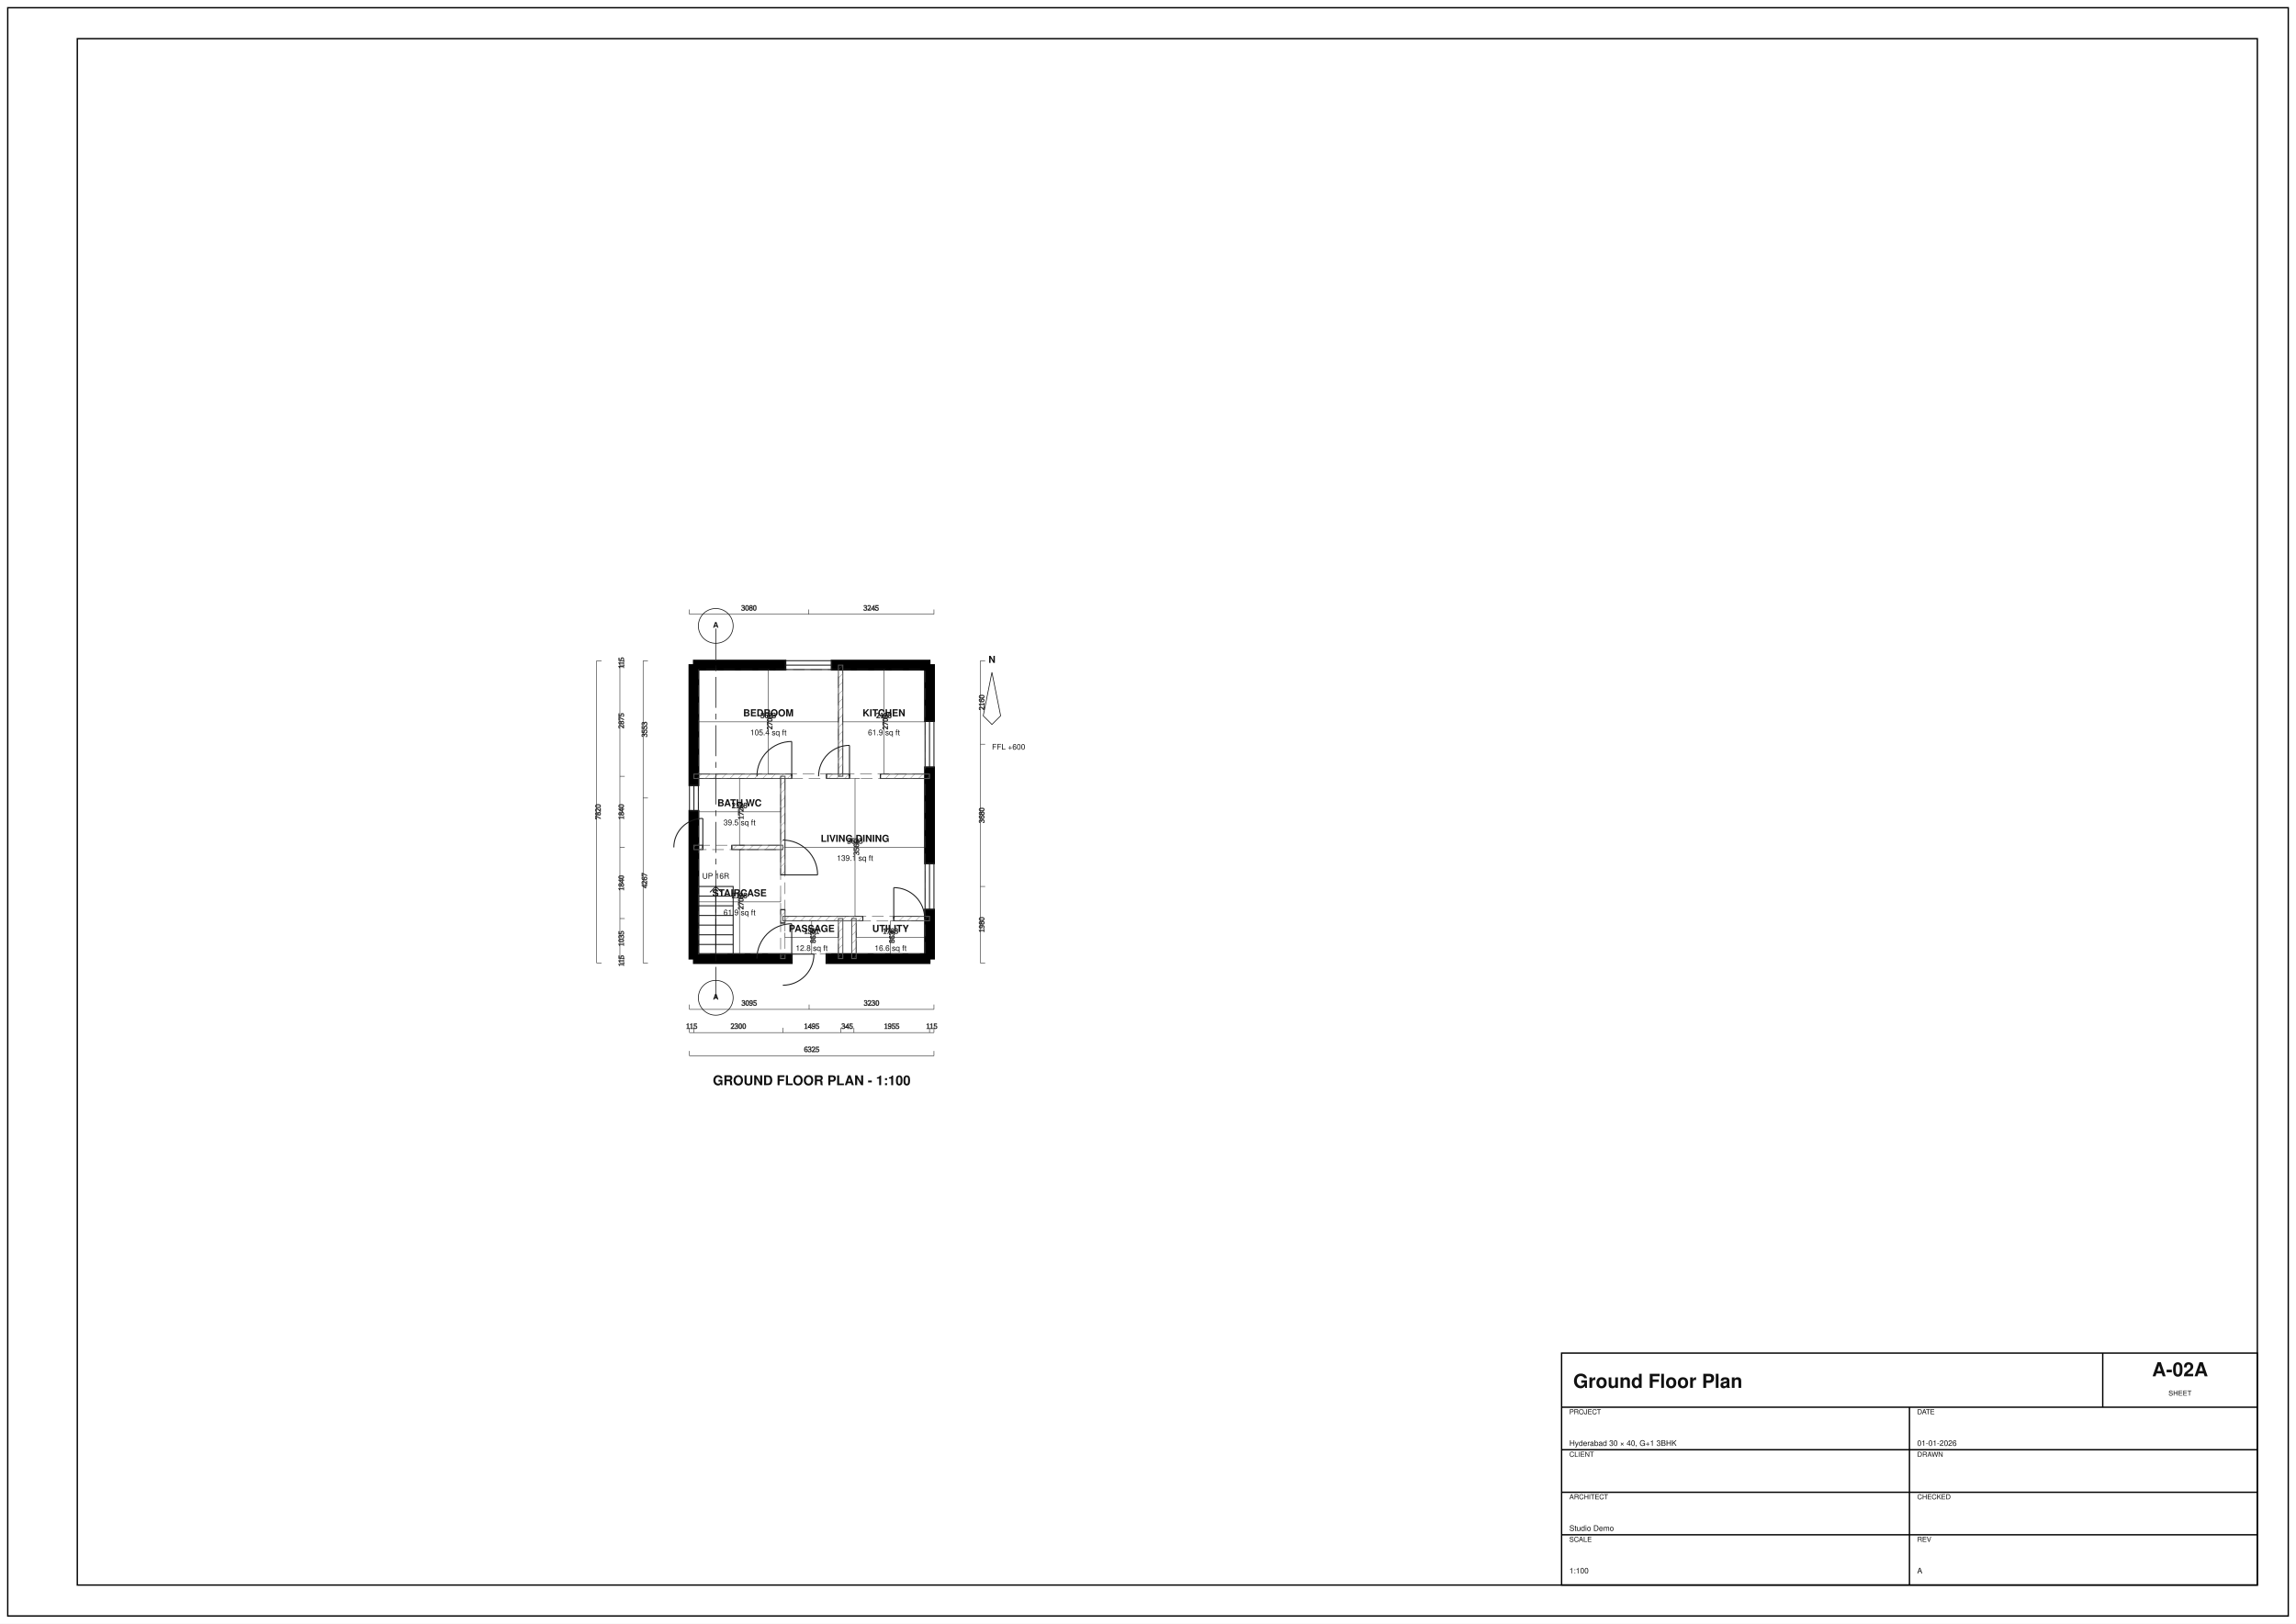
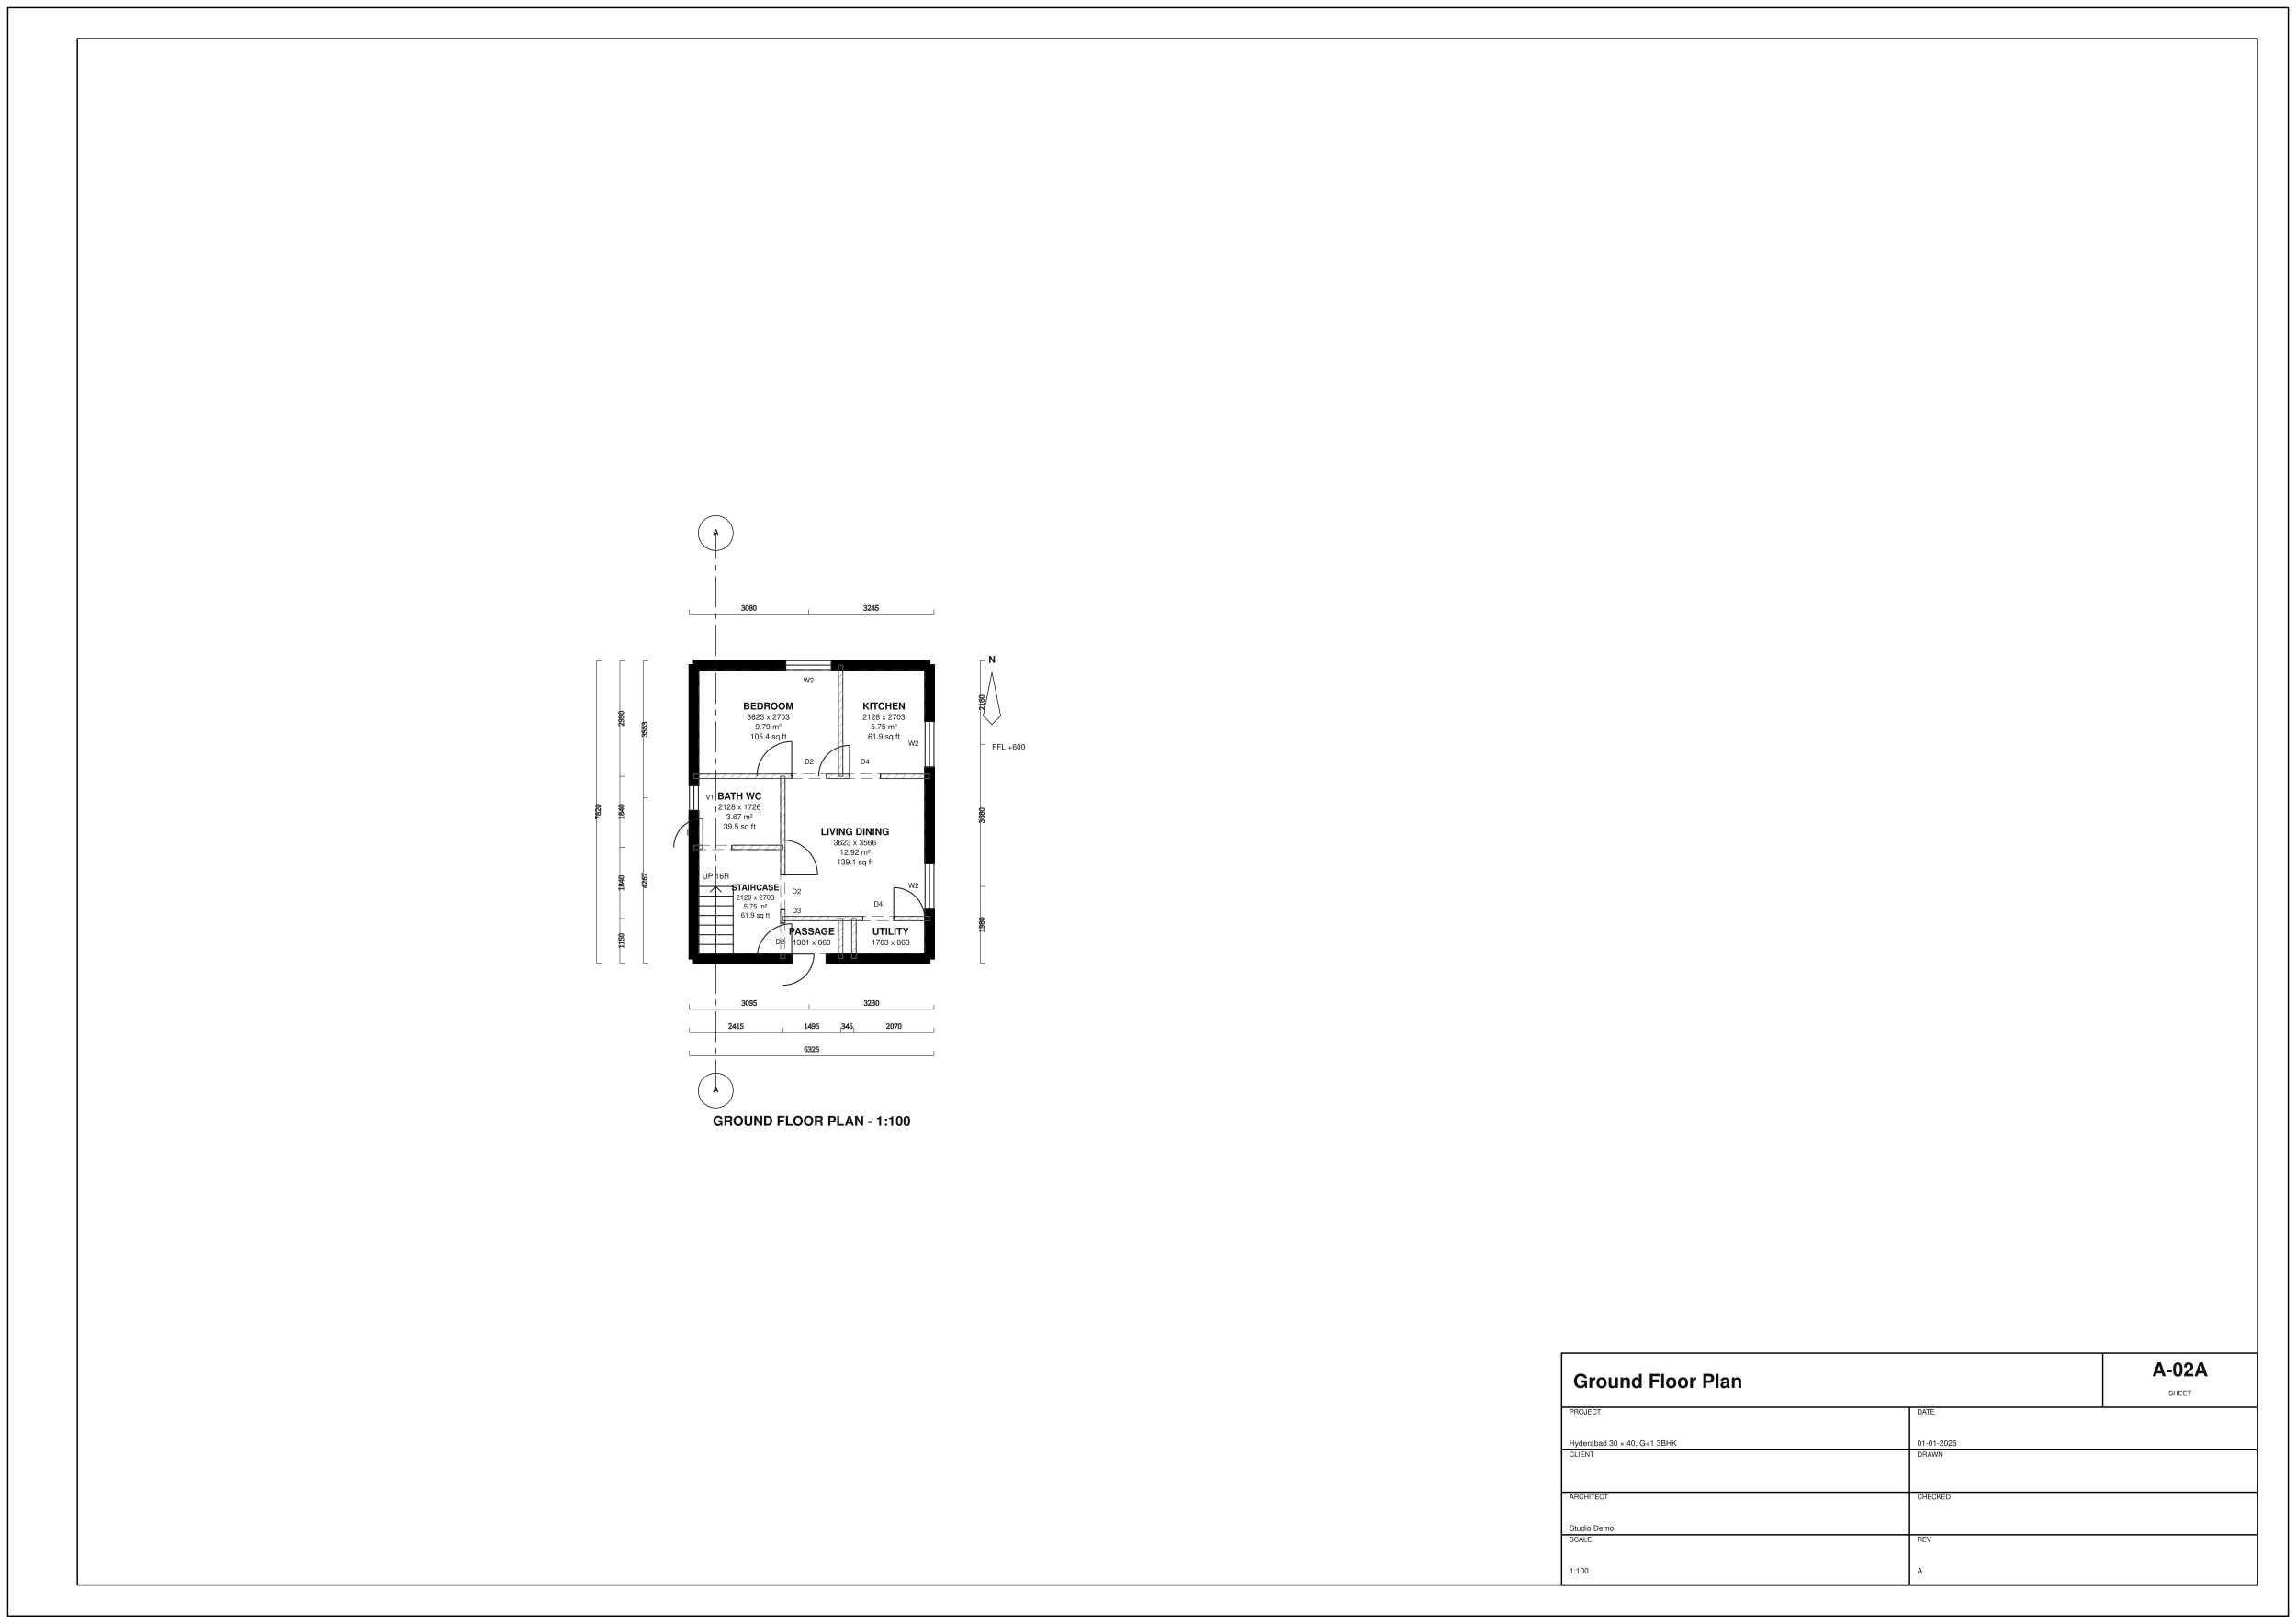
<svg xmlns="http://www.w3.org/2000/svg" width="594mm" height="420mm" viewBox="0 0 594 420" version="1.1">
  <rect x="0" y="0" width="594" height="420" fill="#ffffff" stroke="none" />
  <defs>
-     <clipPath id="hc-02905dddf2a0060b" clip-rule="evenodd">
+     <clipPath id="hc-2d82ba2a5a0a4e7a" clip-rule="evenodd">
+       <path d="M 220.355 247.950 L 220.355 237.600 L 221.495 237.600 L 221.495 247.950 Z" />
+     </clipPath>
+     <clipPath id="hc-4676c8c9922bb5d0" clip-rule="evenodd">
+       <path d="M 201.955 226.300 L 201.955 200.800 L 203.095 200.800 L 203.095 226.300 Z" />
+     </clipPath>
+     <clipPath id="hc-5154f19c028fe1da" clip-rule="evenodd">
+       <path d="M 216.905 247.950 L 216.905 237.600 L 218.045 237.600 L 218.045 247.950 Z" />
+     </clipPath>
+     <clipPath id="hc-6c9bfbe47f724d7f" clip-rule="evenodd">
+       <path d="M 216.905 200.800 L 216.905 172.050 L 218.045 172.050 L 218.045 200.800 Z" />
+     </clipPath>
+     <clipPath id="hc-aff75ec4023196af" clip-rule="evenodd">
+       <path d="M 201.955 238.760 L 201.955 235.300 L 203.095 235.300 L 203.095 238.760 Z" />
+     </clipPath>
+     <clipPath id="hc-b71d20879440d4ac" clip-rule="evenodd">
+       <path d="M 201.955 247.950 L 201.955 246.800 L 203.095 246.800 L 203.095 247.950 Z" />
+     </clipPath>
+     <clipPath id="hc-d108a7fba89766a1" clip-rule="evenodd">
+       <path d="M 179.525 219.770 L 181.825 219.770 L 181.825 218.630 L 179.525 218.630 Z" />
+     </clipPath>
+     <clipPath id="hc-d2f6687ef1b6c2f9" clip-rule="evenodd">
+       <path d="M 227.775 201.370 L 240.475 201.370 L 240.475 200.230 L 227.775 200.230 Z" />
+     </clipPath>
+     <clipPath id="hc-d43b7deba6451cb7" clip-rule="evenodd">
+       <path d="M 213.825 201.370 L 219.775 201.370 L 219.775 200.230 L 213.825 200.230 Z" />
+     </clipPath>
+     <clipPath id="hc-ddddf5a6bf9009a0" clip-rule="evenodd">
+       <path d="M 179.525 201.370 L 204.825 201.370 L 204.825 200.230 L 179.525 200.230 Z" />
+     </clipPath>
+     <clipPath id="hc-e02532ee342d0d5f" clip-rule="evenodd">
+       <path d="M 189.325 219.770 L 202.525 219.770 L 202.525 218.630 L 189.325 218.630 Z" />
+     </clipPath>
+     <clipPath id="hc-f5ab47314823094b" clip-rule="evenodd">
+       <path d="M 202.525 238.170 L 223.225 238.170 L 223.225 237.030 L 202.525 237.030 Z" />
+     </clipPath>
+     <clipPath id="hc-f65a8290c708d8ea" clip-rule="evenodd">
      <path d="M 231.225 238.170 L 240.475 238.170 L 240.475 237.030 L 231.225 237.030 Z" />
-     </clipPath>
-     <clipPath id="hc-26dfca44c510f8ef" clip-rule="evenodd">
-       <path d="M 201.955 226.300 L 201.955 200.800 L 203.095 200.800 L 203.095 226.300 Z" />
-     </clipPath>
-     <clipPath id="hc-2efaf03a329cd20c" clip-rule="evenodd">
-       <path d="M 220.355 247.950 L 220.355 237.600 L 221.495 237.600 L 221.495 247.950 Z" />
-     </clipPath>
-     <clipPath id="hc-613a2a513b35e604" clip-rule="evenodd">
-       <path d="M 189.325 219.770 L 202.525 219.770 L 202.525 218.630 L 189.325 218.630 Z" />
-     </clipPath>
-     <clipPath id="hc-73daf4562fd5381f" clip-rule="evenodd">
-       <path d="M 216.905 200.800 L 216.905 172.050 L 218.045 172.050 L 218.045 200.800 Z" />
-     </clipPath>
-     <clipPath id="hc-7b3d035cbbaebd6a" clip-rule="evenodd">
-       <path d="M 216.905 247.950 L 216.905 237.600 L 218.045 237.600 L 218.045 247.950 Z" />
-     </clipPath>
-     <clipPath id="hc-7b511326f1dbae69" clip-rule="evenodd">
-       <path d="M 179.525 201.370 L 204.825 201.370 L 204.825 200.230 L 179.525 200.230 Z" />
-     </clipPath>
-     <clipPath id="hc-86d6bacf863d1c0c" clip-rule="evenodd">
-       <path d="M 201.955 238.760 L 201.955 235.300 L 203.095 235.300 L 203.095 238.760 Z" />
-     </clipPath>
-     <clipPath id="hc-9b22c88b6eb2b6b8" clip-rule="evenodd">
-       <path d="M 202.525 238.170 L 223.225 238.170 L 223.225 237.030 L 202.525 237.030 Z" />
-     </clipPath>
-     <clipPath id="hc-9ebd9a9bd029c1e3" clip-rule="evenodd">
-       <path d="M 227.775 201.370 L 240.475 201.370 L 240.475 200.230 L 227.775 200.230 Z" />
-     </clipPath>
-     <clipPath id="hc-c082af2d189e8032" clip-rule="evenodd">
-       <path d="M 213.825 201.370 L 219.775 201.370 L 219.775 200.230 L 213.825 200.230 Z" />
-     </clipPath>
-     <clipPath id="hc-d527a23a032f011a" clip-rule="evenodd">
-       <path d="M 179.525 219.770 L 181.825 219.770 L 181.825 218.630 L 179.525 218.630 Z" />
-     </clipPath>
-     <clipPath id="hc-ef1f21d1cec29ff7" clip-rule="evenodd">
-       <path d="M 201.955 247.950 L 201.955 246.800 L 203.095 246.800 L 203.095 247.950 Z" />
    </clipPath>
  </defs>
  <g id="g-frame">
    <g class="layer" data-layer="A-TEXT" stroke="#111111" stroke-width="0.180" fill="none" stroke-linecap="butt" stroke-linejoin="miter">
      <g font-family="Helvetica, Arial, sans-serif" fill="#111111" stroke="none">
        <text x="407.000" y="359.000" font-size="5.000" text-anchor="start" dominant-baseline="alphabetic" font-weight="600">Ground Floor Plan</text>
        <text x="564.000" y="356.000" font-size="5.000" text-anchor="middle" dominant-baseline="alphabetic" font-weight="600">A-02A</text>
        <text x="564.000" y="361.000" font-size="1.800" text-anchor="middle" dominant-baseline="alphabetic">SHEET</text>
        <text x="406.000" y="365.000" font-size="1.800" text-anchor="start" dominant-baseline="hanging">PROJECT</text>
        <text x="406.000" y="374.000" font-size="2.000" text-anchor="start" dominant-baseline="alphabetic">Hyderabad 30 × 40, G+1 3BHK</text>
        <text x="406.000" y="376.000" font-size="1.800" text-anchor="start" dominant-baseline="hanging">CLIENT</text>
        <text x="406.000" y="385.000" font-size="2.000" text-anchor="start" dominant-baseline="alphabetic" />
        <text x="406.000" y="387.000" font-size="1.800" text-anchor="start" dominant-baseline="hanging">ARCHITECT</text>
        <text x="406.000" y="396.000" font-size="2.000" text-anchor="start" dominant-baseline="alphabetic">Studio Demo</text>
        <text x="406.000" y="398.000" font-size="1.800" text-anchor="start" dominant-baseline="hanging">SCALE</text>
        <text x="406.000" y="407.000" font-size="2.000" text-anchor="start" dominant-baseline="alphabetic">1:100</text>
        <text x="496.000" y="365.000" font-size="1.800" text-anchor="start" dominant-baseline="hanging">DATE</text>
        <text x="496.000" y="374.000" font-size="2.000" text-anchor="start" dominant-baseline="alphabetic">01-01-2026</text>
        <text x="496.000" y="376.000" font-size="1.800" text-anchor="start" dominant-baseline="hanging">DRAWN</text>
        <text x="496.000" y="385.000" font-size="2.000" text-anchor="start" dominant-baseline="alphabetic" />
        <text x="496.000" y="387.000" font-size="1.800" text-anchor="start" dominant-baseline="hanging">CHECKED</text>
        <text x="496.000" y="396.000" font-size="2.000" text-anchor="start" dominant-baseline="alphabetic" />
        <text x="496.000" y="398.000" font-size="1.800" text-anchor="start" dominant-baseline="hanging">REV</text>
        <text x="496.000" y="407.000" font-size="2.000" text-anchor="start" dominant-baseline="alphabetic">A</text>
      </g>
    </g>
    <g class="layer" data-layer="A-TITL" stroke="#000000" stroke-width="0.350" fill="none" stroke-linecap="butt" stroke-linejoin="miter">
      <polygon points="2.000,2.000 592.000,2.000 592.000,418.000 2.000,418.000" fill="none" />
      <polygon points="20.000,10.000 584.000,10.000 584.000,410.000 20.000,410.000" fill="none" />
      <polygon points="404.000,350.000 584.000,350.000 584.000,410.000 404.000,410.000" fill="none" />
      <line x1="404.000" y1="364.000" x2="584.000" y2="364.000" />
      <line x1="544.000" y1="350.000" x2="544.000" y2="364.000" />
      <line x1="494.000" y1="364.000" x2="494.000" y2="410.000" />
      <line x1="404.000" y1="375.000" x2="494.000" y2="375.000" />
      <line x1="404.000" y1="386.000" x2="494.000" y2="386.000" />
      <line x1="404.000" y1="397.000" x2="494.000" y2="397.000" />
      <line x1="494.000" y1="375.000" x2="584.000" y2="375.000" />
      <line x1="494.000" y1="386.000" x2="584.000" y2="386.000" />
      <line x1="494.000" y1="397.000" x2="584.000" y2="397.000" />
    </g>
  </g>
  <g id="g-plan-storey_01M1KFK7XXA9VRZ3373V9JECDN">
    <g class="layer" data-layer="A-WALL" stroke="#000000" stroke-width="0.500" fill="none" stroke-linecap="butt" stroke-linejoin="miter">
      <path d="M 179.525 249.100 L 204.825 249.100 L 204.825 246.800 L 179.525 246.800 Z" fill="#000000" fill-rule="evenodd" stroke="none" />
      <polygon points="179.525,249.100 204.825,249.100 204.825,246.800 179.525,246.800" fill="none" />
      <path d="M 213.825 249.100 L 240.475 249.100 L 240.475 246.800 L 213.825 246.800 Z" fill="#000000" fill-rule="evenodd" stroke="none" />
      <polygon points="213.825,249.100 240.475,249.100 240.475,246.800 213.825,246.800" fill="none" />
      <path d="M 179.525 173.200 L 203.175 173.200 L 203.175 170.900 L 179.525 170.900 Z" fill="#000000" fill-rule="evenodd" stroke="none" />
      <polygon points="179.525,173.200 203.175,173.200 203.175,170.900 179.525,170.900" fill="none" />
      <path d="M 215.175 173.200 L 240.475 173.200 L 240.475 170.900 L 215.175 170.900 Z" fill="#000000" fill-rule="evenodd" stroke="none" />
      <polygon points="215.175,173.200 240.475,173.200 240.475,170.900 215.175,170.900" fill="none" />
      <path d="M 178.375 247.950 L 178.375 209.760 L 180.675 209.760 L 180.675 247.950 Z" fill="#000000" fill-rule="evenodd" stroke="none" />
      <polygon points="178.375,247.950 178.375,209.760 180.675,209.760 180.675,247.950" fill="none" />
      <path d="M 178.375 203.100 L 178.375 172.050 L 180.675 172.050 L 180.675 203.100 Z" fill="#000000" fill-rule="evenodd" stroke="none" />
      <polygon points="178.375,203.100 178.375,172.050 180.675,172.050 180.675,203.100" fill="none" />
      <path d="M 239.325 247.950 L 239.325 235.300 L 241.625 235.300 L 241.625 247.950 Z" fill="#000000" fill-rule="evenodd" stroke="none" />
      <polygon points="239.325,247.950 239.325,235.300 241.625,235.300 241.625,247.950" fill="none" />
      <path d="M 239.325 223.300 L 239.325 198.500 L 241.625 198.500 L 241.625 223.300 Z" fill="#000000" fill-rule="evenodd" stroke="none" />
      <polygon points="239.325,223.300 239.325,198.500 241.625,198.500 241.625,223.300" fill="none" />
      <path d="M 239.325 186.500 L 239.325 172.050 L 241.625 172.050 L 241.625 186.500 Z" fill="#000000" fill-rule="evenodd" stroke="none" />
      <polygon points="239.325,186.500 239.325,172.050 241.625,172.050 241.625,186.500" fill="none" />
    </g>
    <g class="layer" data-layer="A-WALL-PART" stroke="#555555" stroke-width="0.250" fill="none" stroke-linecap="butt" stroke-linejoin="miter">
-       <g clip-path="url(#hc-73daf4562fd5381f)">
+       <g clip-path="url(#hc-6c9bfbe47f724d7f)">
        <path d="M 218.005 201.900 L 232.945 186.950 M 216.945 200.840 L 231.885 185.890 M 215.885 199.780 L 230.825 184.830 M 214.815 198.710 L 229.765 183.770 M 213.755 197.650 L 228.705 182.710 M 212.695 196.590 L 227.645 181.650 M 211.635 195.530 L 226.585 180.590 M 210.575 194.470 L 225.525 179.530 M 209.515 193.410 L 224.465 178.470 M 208.455 192.350 L 223.405 177.410 M 207.395 191.290 L 222.335 176.340 M 206.335 190.230 L 221.275 175.280 M 205.275 189.170 L 220.215 174.220 M 204.215 188.110 L 219.155 173.160 M 203.155 187.050 L 218.095 172.100 M 202.095 185.990 L 217.035 171.040" stroke="#555555" stroke-width="0.080" fill="none" />
      </g>
      <polygon points="216.905,200.800 216.905,172.050 218.045,172.050 218.045,200.800" fill="none" />
-       <g clip-path="url(#hc-ef1f21d1cec29ff7)">
+       <g clip-path="url(#hc-b71d20879440d4ac)">
        <path d="M 202.865 248.860 L 204.005 247.710 M 201.805 247.800 L 202.945 246.650 M 200.745 246.740 L 201.885 245.590" stroke="#555555" stroke-width="0.080" fill="none" />
      </g>
      <polygon points="201.955,247.950 201.955,246.800 203.095,246.800 203.095,247.950" fill="none" />
-       <g clip-path="url(#hc-86d6bacf863d1c0c)">
+       <g clip-path="url(#hc-aff75ec4023196af)">
        <path d="M 203.215 240.020 L 205.515 237.720 M 202.155 238.960 L 204.455 236.660 M 201.095 237.900 L 203.395 235.600 M 200.035 236.840 L 202.335 234.540" stroke="#555555" stroke-width="0.080" fill="none" />
      </g>
      <polygon points="201.955,238.760 201.955,235.300 203.095,235.300 203.095,238.760" fill="none" />
-       <g clip-path="url(#hc-26dfca44c510f8ef)">
+       <g clip-path="url(#hc-4676c8c9922bb5d0)">
        <path d="M 203.075 227.420 L 216.395 214.100 M 202.015 226.360 L 215.335 213.040 M 200.955 225.300 L 214.275 211.980 M 199.895 224.240 L 213.215 210.920 M 198.835 223.180 L 212.155 209.860 M 197.775 222.120 L 211.095 208.800 M 196.715 221.060 L 210.035 207.740 M 195.655 220.000 L 208.975 206.680 M 194.595 218.940 L 207.915 205.620 M 193.535 217.880 L 206.855 204.560 M 192.475 216.820 L 205.795 203.500 M 191.415 215.760 L 204.735 202.440 M 190.355 214.700 L 203.675 201.380 M 189.295 213.640 L 202.615 200.320 M 188.235 212.580 L 201.555 199.260" stroke="#555555" stroke-width="0.080" fill="none" />
      </g>
      <polygon points="201.955,226.300 201.955,200.800 203.095,200.800 203.095,226.300" fill="none" />
-       <g clip-path="url(#hc-d527a23a032f011a)">
+       <g clip-path="url(#hc-d108a7fba89766a1)">
        <path d="M 181.345 221.590 L 183.065 219.870 M 180.285 220.530 L 182.005 218.810 M 179.215 219.460 L 180.935 217.740 M 178.155 218.400 L 179.875 216.680" stroke="#555555" stroke-width="0.080" fill="none" />
      </g>
      <polygon points="179.525,219.770 181.825,219.770 181.825,218.630 179.525,218.630" fill="none" />
-       <g clip-path="url(#hc-613a2a513b35e604)">
+       <g clip-path="url(#hc-e02532ee342d0d5f)">
        <path d="M 196.845 227.290 L 204.015 220.120 M 195.785 226.230 L 202.955 219.060 M 194.725 225.170 L 201.895 218.000 M 193.665 224.110 L 200.835 216.940 M 192.605 223.050 L 199.775 215.880 M 191.545 221.990 L 198.715 214.820 M 190.485 220.930 L 197.655 213.760 M 189.425 219.870 L 196.595 212.700 M 188.365 218.810 L 195.535 211.640" stroke="#555555" stroke-width="0.080" fill="none" />
      </g>
      <polygon points="189.325,219.770 202.525,219.770 202.525,218.630 189.325,218.630" fill="none" />
-       <g clip-path="url(#hc-2efaf03a329cd20c)">
+       <g clip-path="url(#hc-2d82ba2a5a0a4e7a)">
        <path d="M 221.605 249.200 L 227.355 243.460 M 220.545 248.140 L 226.295 242.400 M 219.485 247.080 L 225.235 241.340 M 218.425 246.020 L 224.175 240.280 M 217.365 244.960 L 223.105 239.210 M 216.305 243.900 L 222.045 238.150 M 215.245 242.840 L 220.985 237.090 M 214.185 241.780 L 219.925 236.030" stroke="#555555" stroke-width="0.080" fill="none" />
      </g>
      <polygon points="220.355,247.950 220.355,237.600 221.495,237.600 221.495,247.950" fill="none" />
-       <g clip-path="url(#hc-7b3d035cbbaebd6a)">
+       <g clip-path="url(#hc-5154f19c028fe1da)">
        <path d="M 217.765 248.810 L 223.505 243.060 M 216.705 247.750 L 222.445 242.000 M 215.635 246.680 L 221.385 240.940 M 214.575 245.620 L 220.325 239.880 M 213.515 244.560 L 219.265 238.820 M 212.455 243.500 L 218.205 237.760 M 211.395 242.440 L 217.145 236.700" stroke="#555555" stroke-width="0.080" fill="none" />
      </g>
      <polygon points="216.905,247.950 216.905,237.600 218.045,237.600 218.045,247.950" fill="none" />
-       <g clip-path="url(#hc-7b511326f1dbae69)">
+       <g clip-path="url(#hc-ddddf5a6bf9009a0)">
        <path d="M 192.665 214.510 L 205.885 201.290 M 191.605 213.450 L 204.825 200.230 M 190.545 212.390 L 203.765 199.170 M 189.485 211.330 L 202.705 198.110 M 188.415 210.260 L 201.635 197.040 M 187.355 209.200 L 200.575 195.980 M 186.295 208.140 L 199.515 194.920 M 185.235 207.080 L 198.455 193.860 M 184.175 206.020 L 197.395 192.800 M 183.115 204.960 L 196.335 191.740 M 182.055 203.900 L 195.275 190.680 M 180.995 202.840 L 194.215 189.620 M 179.935 201.780 L 193.155 188.560 M 178.875 200.720 L 192.095 187.500" stroke="#555555" stroke-width="0.080" fill="none" />
      </g>
      <polygon points="179.525,201.370 204.825,201.370 204.825,200.230 179.525,200.230" fill="none" />
-       <g clip-path="url(#hc-c082af2d189e8032)">
+       <g clip-path="url(#hc-d43b7deba6451cb7)">
        <path d="M 217.235 204.780 L 220.785 201.240 M 216.175 203.720 L 219.725 200.180 M 215.115 202.660 L 218.665 199.120 M 214.055 201.600 L 217.605 198.060 M 212.995 200.540 L 216.535 196.990" stroke="#555555" stroke-width="0.080" fill="none" />
      </g>
      <polygon points="213.825,201.370 219.775,201.370 219.775,200.230 213.825,200.230" fill="none" />
-       <g clip-path="url(#hc-9ebd9a9bd029c1e3)">
+       <g clip-path="url(#hc-d2f6687ef1b6c2f9)">
        <path d="M 234.815 208.410 L 241.735 201.490 M 233.755 207.350 L 240.675 200.430 M 232.695 206.290 L 239.615 199.370 M 231.635 205.230 L 238.555 198.310 M 230.575 204.170 L 237.495 197.250 M 229.515 203.110 L 236.435 196.190 M 228.455 202.050 L 235.375 195.130 M 227.395 200.990 L 234.315 194.070 M 226.335 199.930 L 233.255 193.010" stroke="#555555" stroke-width="0.080" fill="none" />
      </g>
      <polygon points="227.775,201.370 240.475,201.370 240.475,200.230 227.775,200.230" fill="none" />
-       <g clip-path="url(#hc-9b22c88b6eb2b6b8)">
+       <g clip-path="url(#hc-f5ab47314823094b)">
        <path d="M 213.335 248.980 L 224.255 238.060 M 212.275 247.920 L 223.195 237.000 M 211.215 246.860 L 222.135 235.940 M 210.155 245.800 L 221.075 234.880 M 209.095 244.740 L 220.015 233.820 M 208.035 243.680 L 218.955 232.760 M 206.975 242.620 L 217.895 231.700 M 205.915 241.560 L 216.835 230.640 M 204.855 240.500 L 215.775 229.580 M 203.795 239.440 L 214.715 228.520 M 202.735 238.380 L 213.655 227.460 M 201.675 237.320 L 212.595 226.400" stroke="#555555" stroke-width="0.080" fill="none" />
      </g>
      <polygon points="202.525,238.170 223.225,238.170 223.225,237.030 202.525,237.030" fill="none" />
-       <g clip-path="url(#hc-02905dddf2a0060b)">
+       <g clip-path="url(#hc-f65a8290c708d8ea)">
        <path d="M 236.175 243.120 L 241.365 237.920 M 235.115 242.060 L 240.305 236.860 M 234.055 241.000 L 239.245 235.800 M 232.995 239.940 L 238.185 234.740 M 231.935 238.880 L 237.125 233.680 M 230.875 237.820 L 236.065 232.620 M 229.815 236.760 L 235.005 231.560" stroke="#555555" stroke-width="0.080" fill="none" />
      </g>
      <polygon points="231.225,238.170 240.475,238.170 240.475,237.030 231.225,237.030" fill="none" />
    </g>
    <g class="layer" data-layer="A-DOOR" stroke="#1a1a1a" stroke-width="0.250" fill="none" stroke-linecap="butt" stroke-linejoin="miter">
      <line x1="204.825" y1="247.950" x2="204.825" y2="238.950" />
      <path d="M 204.825 238.950 A 9.000 9.000 0 0 0 195.825 247.950" fill="none" />
      <line x1="204.825" y1="249.100" x2="204.825" y2="246.800" />
      <line x1="213.825" y1="249.100" x2="213.825" y2="246.800" />
      <line x1="202.525" y1="246.800" x2="210.575" y2="246.800" />
      <path d="M 202.525 254.850 A 8.050 8.050 0 0 0 210.575 246.800" fill="none" />
      <line x1="201.955" y1="246.800" x2="203.095" y2="246.800" />
      <line x1="201.955" y1="238.760" x2="203.095" y2="238.760" />
      <line x1="202.525" y1="226.300" x2="211.525" y2="226.300" />
      <path d="M 211.525 226.300 A 9.000 9.000 0 0 0 202.525 217.300" fill="none" />
      <line x1="201.955" y1="235.300" x2="203.095" y2="235.300" />
      <line x1="201.955" y1="226.300" x2="203.095" y2="226.300" />
      <line x1="181.825" y1="219.200" x2="181.825" y2="211.700" />
      <path d="M 181.825 211.700 A 7.500 7.500 0 0 0 174.325 219.200" fill="none" />
      <line x1="181.825" y1="219.770" x2="181.825" y2="218.630" />
      <line x1="189.325" y1="219.770" x2="189.325" y2="218.630" />
      <line x1="204.825" y1="200.800" x2="204.825" y2="191.800" />
      <path d="M 204.825 191.800 A 9.000 9.000 0 0 0 195.825 200.800" fill="none" />
      <line x1="204.825" y1="201.370" x2="204.825" y2="200.230" />
      <line x1="213.825" y1="201.370" x2="213.825" y2="200.230" />
      <line x1="219.775" y1="200.800" x2="219.775" y2="192.800" />
      <path d="M 219.775 192.800 A 8.000 8.000 0 0 0 211.775 200.800" fill="none" />
      <line x1="219.775" y1="201.370" x2="219.775" y2="200.230" />
      <line x1="227.775" y1="201.370" x2="227.775" y2="200.230" />
      <line x1="231.225" y1="237.600" x2="231.225" y2="229.600" />
      <path d="M 239.225 237.600 A 8.000 8.000 0 0 0 231.225 229.600" fill="none" />
      <line x1="223.225" y1="238.170" x2="223.225" y2="237.030" />
      <line x1="231.225" y1="238.170" x2="231.225" y2="237.030" />
    </g>
    <g class="layer" data-layer="A-WIND" stroke="#1a1a1a" stroke-width="0.250" fill="none" stroke-linecap="butt" stroke-linejoin="miter">
      <line x1="203.175" y1="173.200" x2="215.175" y2="173.200" />
      <line x1="203.175" y1="172.050" x2="215.175" y2="172.050" />
      <line x1="203.175" y1="170.900" x2="215.175" y2="170.900" />
      <line x1="203.175" y1="173.200" x2="203.175" y2="170.900" />
      <line x1="215.175" y1="173.200" x2="215.175" y2="170.900" />
      <line x1="178.375" y1="209.760" x2="178.375" y2="203.100" />
      <line x1="179.525" y1="209.760" x2="179.525" y2="203.100" />
      <line x1="180.675" y1="209.760" x2="180.675" y2="203.100" />
      <line x1="178.375" y1="209.760" x2="180.675" y2="209.760" />
      <line x1="178.375" y1="203.100" x2="180.675" y2="203.100" />
      <line x1="239.325" y1="235.300" x2="239.325" y2="223.300" />
      <line x1="240.475" y1="235.300" x2="240.475" y2="223.300" />
      <line x1="241.625" y1="235.300" x2="241.625" y2="223.300" />
      <line x1="239.325" y1="235.300" x2="241.625" y2="235.300" />
      <line x1="239.325" y1="223.300" x2="241.625" y2="223.300" />
      <line x1="239.325" y1="198.500" x2="239.325" y2="186.500" />
      <line x1="240.475" y1="198.500" x2="240.475" y2="186.500" />
      <line x1="241.625" y1="198.500" x2="241.625" y2="186.500" />
      <line x1="239.325" y1="198.500" x2="241.625" y2="198.500" />
      <line x1="239.325" y1="186.500" x2="241.625" y2="186.500" />
    </g>
    <g class="layer" data-layer="A-STAIR" stroke="#1a1a1a" stroke-width="0.250" fill="none" stroke-linecap="butt" stroke-linejoin="miter">
      <polygon points="180.675,246.800 189.675,246.800 189.675,229.300 180.675,229.300" fill="none" />
      <line x1="180.675" y1="244.300" x2="189.675" y2="244.300" />
      <line x1="180.675" y1="241.800" x2="189.675" y2="241.800" />
      <line x1="180.675" y1="239.300" x2="189.675" y2="239.300" />
      <line x1="180.675" y1="236.800" x2="189.675" y2="236.800" />
      <line x1="180.675" y1="234.300" x2="189.675" y2="234.300" />
      <line x1="180.675" y1="231.800" x2="189.675" y2="231.800" />
      <line x1="185.175" y1="246.800" x2="185.175" y2="229.300" />
      <line x1="185.175" y1="229.300" x2="183.675" y2="230.800" />
      <line x1="185.175" y1="229.300" x2="186.675" y2="230.800" />
    </g>
    <g class="layer" data-layer="A-DIM" stroke="#1a1a1a" stroke-width="0.130" fill="none" stroke-linecap="butt" stroke-linejoin="miter">
      <line x1="178.375" y1="273.100" x2="241.625" y2="273.100" />
      <line x1="178.375" y1="273.100" x2="178.375" y2="271.850" />
      <line x1="241.625" y1="273.100" x2="241.625" y2="271.850" />
      <text x="209.995" y="272.100" font-size="2.000" text-anchor="middle" dominant-baseline="alphabetic">6325</text>
      <line x1="178.375" y1="267.100" x2="241.625" y2="267.100" />
      <line x1="178.375" y1="267.100" x2="178.375" y2="265.850" />
-       <line x1="179.525" y1="267.100" x2="179.525" y2="265.850" />
      <line x1="202.525" y1="267.100" x2="202.525" y2="265.850" />
      <line x1="217.475" y1="267.100" x2="217.475" y2="265.850" />
      <line x1="220.925" y1="267.100" x2="220.925" y2="265.850" />
-       <line x1="240.475" y1="267.100" x2="240.475" y2="265.850" />
      <line x1="241.625" y1="267.100" x2="241.625" y2="265.850" />
-       <text x="178.945" y="266.100" font-size="2.000" text-anchor="middle" dominant-baseline="alphabetic">115</text>
-       <text x="191.025" y="266.100" font-size="2.000" text-anchor="middle" dominant-baseline="alphabetic">2300</text>
+       <text x="190.445" y="266.100" font-size="2.000" text-anchor="middle" dominant-baseline="alphabetic">2415</text>
      <text x="209.995" y="266.100" font-size="2.000" text-anchor="middle" dominant-baseline="alphabetic">1495</text>
      <text x="219.195" y="266.100" font-size="2.000" text-anchor="middle" dominant-baseline="alphabetic">345</text>
-       <text x="230.695" y="266.100" font-size="2.000" text-anchor="middle" dominant-baseline="alphabetic">1955</text>
-       <text x="241.045" y="266.100" font-size="2.000" text-anchor="middle" dominant-baseline="alphabetic">115</text>
+       <text x="231.275" y="266.100" font-size="2.000" text-anchor="middle" dominant-baseline="alphabetic">2070</text>
      <line x1="178.375" y1="261.100" x2="241.625" y2="261.100" />
      <line x1="178.375" y1="261.100" x2="178.375" y2="259.850" />
      <line x1="209.325" y1="261.100" x2="209.325" y2="259.850" />
      <line x1="241.625" y1="261.100" x2="241.625" y2="259.850" />
      <text x="193.845" y="260.100" font-size="2.000" text-anchor="middle" dominant-baseline="alphabetic">3095</text>
      <text x="225.475" y="260.100" font-size="2.000" text-anchor="middle" dominant-baseline="alphabetic">3230</text>
      <line x1="154.375" y1="249.100" x2="154.375" y2="170.900" />
      <line x1="154.375" y1="249.100" x2="155.625" y2="249.100" />
      <line x1="154.375" y1="170.900" x2="155.625" y2="170.900" />
      <text x="155.375" y="210.000" font-size="2.000" text-anchor="middle" dominant-baseline="alphabetic" transform="rotate(-90 155.375 210.000)">7820</text>
      <line x1="160.375" y1="249.100" x2="160.375" y2="170.900" />
      <line x1="160.375" y1="249.100" x2="161.625" y2="249.100" />
-       <line x1="160.375" y1="247.950" x2="161.625" y2="247.950" />
      <line x1="160.375" y1="237.600" x2="161.625" y2="237.600" />
      <line x1="160.375" y1="219.200" x2="161.625" y2="219.200" />
      <line x1="160.375" y1="200.800" x2="161.625" y2="200.800" />
-       <line x1="160.375" y1="172.050" x2="161.625" y2="172.050" />
      <line x1="160.375" y1="170.900" x2="161.625" y2="170.900" />
-       <text x="161.375" y="248.530" font-size="2.000" text-anchor="middle" dominant-baseline="alphabetic" transform="rotate(-90 161.375 248.530)">115</text>
-       <text x="161.375" y="242.780" font-size="2.000" text-anchor="middle" dominant-baseline="alphabetic" transform="rotate(-90 161.375 242.780)">1035</text>
+       <text x="161.375" y="243.350" font-size="2.000" text-anchor="middle" dominant-baseline="alphabetic" transform="rotate(-90 161.375 243.350)">1150</text>
      <text x="161.375" y="228.400" font-size="2.000" text-anchor="middle" dominant-baseline="alphabetic" transform="rotate(-90 161.375 228.400)">1840</text>
      <text x="161.375" y="210.000" font-size="2.000" text-anchor="middle" dominant-baseline="alphabetic" transform="rotate(-90 161.375 210.000)">1840</text>
-       <text x="161.375" y="186.430" font-size="2.000" text-anchor="middle" dominant-baseline="alphabetic" transform="rotate(-90 161.375 186.430)">2875</text>
-       <text x="161.375" y="171.480" font-size="2.000" text-anchor="middle" dominant-baseline="alphabetic" transform="rotate(-90 161.375 171.480)">115</text>
+       <text x="161.375" y="185.850" font-size="2.000" text-anchor="middle" dominant-baseline="alphabetic" transform="rotate(-90 161.375 185.850)">2990</text>
      <line x1="166.375" y1="249.100" x2="166.375" y2="170.900" />
      <line x1="166.375" y1="249.100" x2="167.625" y2="249.100" />
      <line x1="166.375" y1="206.430" x2="167.625" y2="206.430" />
      <line x1="166.375" y1="170.900" x2="167.625" y2="170.900" />
      <text x="167.375" y="227.770" font-size="2.000" text-anchor="middle" dominant-baseline="alphabetic" transform="rotate(-90 167.375 227.770)">4267</text>
      <text x="167.375" y="188.670" font-size="2.000" text-anchor="middle" dominant-baseline="alphabetic" transform="rotate(-90 167.375 188.670)">3553</text>
      <line x1="178.375" y1="158.900" x2="241.625" y2="158.900" />
      <line x1="178.375" y1="158.900" x2="178.375" y2="157.650" />
      <line x1="209.175" y1="158.900" x2="209.175" y2="157.650" />
      <line x1="241.625" y1="158.900" x2="241.625" y2="157.650" />
      <text x="193.775" y="157.900" font-size="2.000" text-anchor="middle" dominant-baseline="alphabetic">3080</text>
      <text x="225.395" y="157.900" font-size="2.000" text-anchor="middle" dominant-baseline="alphabetic">3245</text>
      <line x1="253.625" y1="249.100" x2="253.625" y2="170.900" />
      <line x1="253.625" y1="249.100" x2="254.875" y2="249.100" />
      <line x1="253.625" y1="229.300" x2="254.875" y2="229.300" />
      <line x1="253.625" y1="192.500" x2="254.875" y2="192.500" />
      <line x1="253.625" y1="170.900" x2="254.875" y2="170.900" />
      <text x="254.625" y="239.200" font-size="2.000" text-anchor="middle" dominant-baseline="alphabetic" transform="rotate(-90 254.625 239.200)">1980</text>
      <text x="254.625" y="210.900" font-size="2.000" text-anchor="middle" dominant-baseline="alphabetic" transform="rotate(-90 254.625 210.900)">3680</text>
      <text x="254.625" y="181.700" font-size="2.000" text-anchor="middle" dominant-baseline="alphabetic" transform="rotate(-90 254.625 181.700)">2160</text>
-       <line x1="218.045" y1="186.720" x2="239.325" y2="186.720" />
-       <line x1="218.045" y1="186.720" x2="218.045" y2="185.470" />
-       <line x1="239.325" y1="186.720" x2="239.325" y2="185.470" />
-       <text x="228.685" y="185.720" font-size="2.000" text-anchor="middle" dominant-baseline="alphabetic">2128</text>
-       <line x1="228.685" y1="200.230" x2="228.685" y2="173.200" />
-       <line x1="228.685" y1="200.230" x2="229.935" y2="200.230" />
-       <line x1="228.685" y1="173.200" x2="229.935" y2="173.200" />
-       <text x="229.685" y="186.720" font-size="2.000" text-anchor="middle" dominant-baseline="alphabetic" transform="rotate(-90 229.685 186.720)">2703</text>
-       <line x1="203.095" y1="242.490" x2="216.905" y2="242.490" />
-       <line x1="203.095" y1="242.490" x2="203.095" y2="241.240" />
-       <line x1="216.905" y1="242.490" x2="216.905" y2="241.240" />
-       <text x="209.995" y="241.490" font-size="2.000" text-anchor="middle" dominant-baseline="alphabetic">1381</text>
-       <line x1="209.995" y1="246.800" x2="209.995" y2="238.170" />
-       <line x1="209.995" y1="246.800" x2="211.245" y2="246.800" />
-       <line x1="209.995" y1="238.170" x2="211.245" y2="238.170" />
-       <text x="210.995" y="242.490" font-size="2.000" text-anchor="middle" dominant-baseline="alphabetic" transform="rotate(-90 210.995 242.490)">863</text>
-       <line x1="180.675" y1="210.000" x2="201.955" y2="210.000" />
-       <line x1="180.675" y1="210.000" x2="180.675" y2="208.750" />
-       <line x1="201.955" y1="210.000" x2="201.955" y2="208.750" />
-       <text x="191.315" y="209.000" font-size="2.000" text-anchor="middle" dominant-baseline="alphabetic">2128</text>
-       <line x1="191.315" y1="218.630" x2="191.315" y2="201.370" />
-       <line x1="191.315" y1="218.630" x2="192.565" y2="218.630" />
-       <line x1="191.315" y1="201.370" x2="192.565" y2="201.370" />
-       <text x="192.315" y="210.000" font-size="2.000" text-anchor="middle" dominant-baseline="alphabetic" transform="rotate(-90 192.315 210.000)">1726</text>
-       <line x1="221.495" y1="242.490" x2="239.325" y2="242.490" />
-       <line x1="221.495" y1="242.490" x2="221.495" y2="241.240" />
-       <line x1="239.325" y1="242.490" x2="239.325" y2="241.240" />
-       <text x="230.405" y="241.490" font-size="2.000" text-anchor="middle" dominant-baseline="alphabetic">1783</text>
-       <line x1="230.405" y1="246.800" x2="230.405" y2="238.170" />
-       <line x1="230.405" y1="246.800" x2="231.655" y2="246.800" />
-       <line x1="230.405" y1="238.170" x2="231.655" y2="238.170" />
-       <text x="231.405" y="242.490" font-size="2.000" text-anchor="middle" dominant-baseline="alphabetic" transform="rotate(-90 231.405 242.490)">863</text>
-       <line x1="180.675" y1="233.290" x2="201.955" y2="233.290" />
-       <line x1="180.675" y1="233.290" x2="180.675" y2="232.040" />
-       <line x1="201.955" y1="233.290" x2="201.955" y2="232.040" />
-       <text x="191.315" y="232.290" font-size="2.000" text-anchor="middle" dominant-baseline="alphabetic">2128</text>
-       <line x1="191.315" y1="246.800" x2="191.315" y2="219.770" />
-       <line x1="191.315" y1="246.800" x2="192.565" y2="246.800" />
-       <line x1="191.315" y1="219.770" x2="192.565" y2="219.770" />
-       <text x="192.315" y="233.290" font-size="2.000" text-anchor="middle" dominant-baseline="alphabetic" transform="rotate(-90 192.315 233.290)">2703</text>
-       <line x1="180.675" y1="186.720" x2="216.905" y2="186.720" />
-       <line x1="180.675" y1="186.720" x2="180.675" y2="185.470" />
-       <line x1="216.905" y1="186.720" x2="216.905" y2="185.470" />
-       <text x="198.785" y="185.720" font-size="2.000" text-anchor="middle" dominant-baseline="alphabetic">3623</text>
-       <line x1="198.785" y1="200.230" x2="198.785" y2="173.200" />
-       <line x1="198.785" y1="200.230" x2="200.035" y2="200.230" />
-       <line x1="198.785" y1="173.200" x2="200.035" y2="173.200" />
-       <text x="199.785" y="186.720" font-size="2.000" text-anchor="middle" dominant-baseline="alphabetic" transform="rotate(-90 199.785 186.720)">2703</text>
-       <line x1="203.095" y1="219.200" x2="239.325" y2="219.200" />
-       <line x1="203.095" y1="219.200" x2="203.095" y2="217.950" />
-       <line x1="239.325" y1="219.200" x2="239.325" y2="217.950" />
-       <text x="221.205" y="218.200" font-size="2.000" text-anchor="middle" dominant-baseline="alphabetic">3623</text>
-       <line x1="221.205" y1="237.030" x2="221.205" y2="201.370" />
-       <line x1="221.205" y1="237.030" x2="222.455" y2="237.030" />
-       <line x1="221.205" y1="201.370" x2="222.455" y2="201.370" />
-       <text x="222.205" y="219.200" font-size="2.000" text-anchor="middle" dominant-baseline="alphabetic" transform="rotate(-90 222.205 219.200)">3566</text>
    </g>
    <g class="layer" data-layer="A-TEXT" stroke="#111111" stroke-width="0.180" fill="none" stroke-linecap="butt" stroke-linejoin="miter">
      <polygon points="256.625,173.900 254.375,185.150 256.625,187.400 258.875,185.150" fill="none" />
-       <line x1="185.175" y1="258.100" x2="185.175" y2="161.900" stroke-dasharray="8.000 1.500 1.500 1.500" />
-       <circle cx="185.175" cy="258.100" r="4.500" fill="none" />
-       <circle cx="185.175" cy="161.900" r="4.500" fill="none" />
+       <line x1="185.175" y1="282.100" x2="185.175" y2="137.900" stroke-dasharray="8.000 1.500 1.500 1.500" />
+       <circle cx="185.175" cy="282.100" r="4.500" fill="none" />
+       <circle cx="185.175" cy="137.900" r="4.500" fill="none" />
      <g font-family="Helvetica, Arial, sans-serif" fill="#111111" stroke="none">
        <text x="185.175" y="227.300" font-size="2.000" text-anchor="middle" dominant-baseline="alphabetic">UP 16R</text>
-         <text x="228.685" y="184.720" font-size="2.500" text-anchor="middle" dominant-baseline="central" font-weight="600">KITCHEN</text>
-         <text x="228.685" y="189.720" font-size="2.000" text-anchor="middle" dominant-baseline="central">61.9 sq ft</text>
-         <text x="209.995" y="240.490" font-size="2.500" text-anchor="middle" dominant-baseline="central" font-weight="600">PASSAGE</text>
-         <text x="209.995" y="245.490" font-size="2.000" text-anchor="middle" dominant-baseline="central">12.8 sq ft</text>
-         <text x="191.315" y="208.000" font-size="2.500" text-anchor="middle" dominant-baseline="central" font-weight="600">BATH WC</text>
-         <text x="191.315" y="213.000" font-size="2.000" text-anchor="middle" dominant-baseline="central">39.5 sq ft</text>
-         <text x="230.405" y="240.490" font-size="2.500" text-anchor="middle" dominant-baseline="central" font-weight="600">UTILITY</text>
-         <text x="230.405" y="245.490" font-size="2.000" text-anchor="middle" dominant-baseline="central">16.6 sq ft</text>
-         <text x="191.315" y="231.290" font-size="2.500" text-anchor="middle" dominant-baseline="central" font-weight="600">STAIRCASE</text>
-         <text x="191.315" y="236.290" font-size="2.000" text-anchor="middle" dominant-baseline="central">61.9 sq ft</text>
-         <text x="198.785" y="184.720" font-size="2.500" text-anchor="middle" dominant-baseline="central" font-weight="600">BEDROOM</text>
-         <text x="198.785" y="189.720" font-size="2.000" text-anchor="middle" dominant-baseline="central">105.4 sq ft</text>
-         <text x="221.205" y="217.200" font-size="2.500" text-anchor="middle" dominant-baseline="central" font-weight="600">LIVING DINING</text>
-         <text x="221.205" y="222.200" font-size="2.000" text-anchor="middle" dominant-baseline="central">139.1 sq ft</text>
+         <text x="228.685" y="182.970" font-size="2.500" text-anchor="middle" dominant-baseline="central" font-weight="600">KITCHEN</text>
+         <text x="228.685" y="185.720" font-size="2.000" text-anchor="middle" dominant-baseline="central">2128 x 2703</text>
+         <text x="228.685" y="188.220" font-size="2.000" text-anchor="middle" dominant-baseline="central">5.75 m²</text>
+         <text x="228.685" y="190.720" font-size="2.000" text-anchor="middle" dominant-baseline="central">61.9 sq ft</text>
+         <text x="209.995" y="241.240" font-size="2.500" text-anchor="middle" dominant-baseline="central" font-weight="600">PASSAGE</text>
+         <text x="209.995" y="243.990" font-size="2.000" text-anchor="middle" dominant-baseline="central">1381 x 863</text>
+         <text x="191.315" y="206.250" font-size="2.500" text-anchor="middle" dominant-baseline="central" font-weight="600">BATH WC</text>
+         <text x="191.315" y="209.000" font-size="2.000" text-anchor="middle" dominant-baseline="central">2128 x 1726</text>
+         <text x="191.315" y="211.500" font-size="2.000" text-anchor="middle" dominant-baseline="central">3.67 m²</text>
+         <text x="191.315" y="214.000" font-size="2.000" text-anchor="middle" dominant-baseline="central">39.5 sq ft</text>
+         <text x="230.405" y="241.240" font-size="2.500" text-anchor="middle" dominant-baseline="central" font-weight="600">UTILITY</text>
+         <text x="230.405" y="243.990" font-size="2.000" text-anchor="middle" dominant-baseline="central">1783 x 863</text>
+         <text x="195.415" y="229.840" font-size="2.200" text-anchor="middle" dominant-baseline="central" font-weight="600">STAIRCASE</text>
+         <text x="195.415" y="232.340" font-size="1.800" text-anchor="middle" dominant-baseline="central">2128 x 2703</text>
+         <text x="195.415" y="234.640" font-size="1.800" text-anchor="middle" dominant-baseline="central">5.75 m²</text>
+         <text x="195.415" y="236.940" font-size="1.800" text-anchor="middle" dominant-baseline="central">61.9 sq ft</text>
+         <text x="198.785" y="182.970" font-size="2.500" text-anchor="middle" dominant-baseline="central" font-weight="600">BEDROOM</text>
+         <text x="198.785" y="185.720" font-size="2.000" text-anchor="middle" dominant-baseline="central">3623 x 2703</text>
+         <text x="198.785" y="188.220" font-size="2.000" text-anchor="middle" dominant-baseline="central">9.79 m²</text>
+         <text x="198.785" y="190.720" font-size="2.000" text-anchor="middle" dominant-baseline="central">105.4 sq ft</text>
+         <text x="221.205" y="215.450" font-size="2.500" text-anchor="middle" dominant-baseline="central" font-weight="600">LIVING DINING</text>
+         <text x="221.205" y="218.200" font-size="2.000" text-anchor="middle" dominant-baseline="central">3623 x 3566</text>
+         <text x="221.205" y="220.700" font-size="2.000" text-anchor="middle" dominant-baseline="central">12.92 m²</text>
+         <text x="221.205" y="223.200" font-size="2.000" text-anchor="middle" dominant-baseline="central">139.1 sq ft</text>
+         <text x="201.825" y="243.800" font-size="1.800" text-anchor="middle" dominant-baseline="central">D2</text>
+         <text x="209.175" y="176.200" font-size="1.800" text-anchor="middle" dominant-baseline="central">W2</text>
+         <text x="206.095" y="235.760" font-size="1.800" text-anchor="middle" dominant-baseline="central">D3</text>
+         <text x="206.095" y="230.800" font-size="1.800" text-anchor="middle" dominant-baseline="central">D2</text>
+         <text x="178.825" y="215.630" font-size="1.800" text-anchor="middle" dominant-baseline="central">D5</text>
+         <text x="183.675" y="206.430" font-size="1.800" text-anchor="middle" dominant-baseline="central">V1</text>
+         <text x="236.325" y="229.300" font-size="1.800" text-anchor="middle" dominant-baseline="central">W2</text>
+         <text x="236.325" y="192.500" font-size="1.800" text-anchor="middle" dominant-baseline="central">W2</text>
+         <text x="209.325" y="197.230" font-size="1.800" text-anchor="middle" dominant-baseline="central">D2</text>
+         <text x="223.775" y="197.230" font-size="1.800" text-anchor="middle" dominant-baseline="central">D4</text>
+         <text x="227.225" y="234.030" font-size="1.800" text-anchor="middle" dominant-baseline="central">D4</text>
        <text x="256.625" y="193.900" font-size="2.000" text-anchor="start" dominant-baseline="alphabetic">FFL +600</text>
        <text x="256.625" y="170.900" font-size="2.500" text-anchor="middle" dominant-baseline="central" font-weight="600">N</text>
-         <text x="185.175" y="258.100" font-size="2.000" text-anchor="middle" dominant-baseline="central" font-weight="600">A</text>
-         <text x="185.175" y="161.900" font-size="2.000" text-anchor="middle" dominant-baseline="central" font-weight="600">A</text>
+         <text x="185.175" y="282.100" font-size="2.000" text-anchor="middle" dominant-baseline="central" font-weight="600">A</text>
+         <text x="185.175" y="137.900" font-size="2.000" text-anchor="middle" dominant-baseline="central" font-weight="600">A</text>
      </g>
    </g>
    <g class="layer" data-layer="A-AREA" stroke="#3a3a3a" stroke-width="0.130" fill="none" stroke-linecap="butt" stroke-linejoin="miter">
      <polygon points="218.045,200.230 239.325,200.230 239.325,173.200 218.045,173.200" fill="none" stroke-dasharray="3.000 1.500" />
      <polygon points="203.095,246.800 216.905,246.800 216.905,238.170 203.095,238.170" fill="none" stroke-dasharray="3.000 1.500" />
      <polygon points="180.675,218.630 201.955,218.630 201.955,201.370 180.675,201.370" fill="none" stroke-dasharray="3.000 1.500" />
      <polygon points="221.495,246.800 239.325,246.800 239.325,238.170 221.495,238.170" fill="none" stroke-dasharray="3.000 1.500" />
      <polygon points="180.675,246.800 201.955,246.800 201.955,219.770 180.675,219.770" fill="none" stroke-dasharray="3.000 1.500" />
      <polygon points="180.675,200.230 216.905,200.230 216.905,173.200 180.675,173.200" fill="none" stroke-dasharray="3.000 1.500" />
      <polygon points="203.095,237.030 239.325,237.030 239.325,201.370 203.095,201.370" fill="none" stroke-dasharray="3.000 1.500" />
    </g>
  </g>
  <g id="g-plan-storey_01M1KFK7XXA9VRZ3373V9JECDN-label">
    <g class="layer" data-layer="A-TEXT" stroke="#111111" stroke-width="0.180" fill="none" stroke-linecap="butt" stroke-linejoin="miter">
      <g font-family="Helvetica, Arial, sans-serif" fill="#111111" stroke="none">
-         <text x="209.995" y="279.100" font-size="3.500" text-anchor="middle" dominant-baseline="hanging" font-weight="600">GROUND FLOOR PLAN - 1:100</text>
+         <text x="209.995" y="289.600" font-size="3.500" text-anchor="middle" dominant-baseline="hanging" font-weight="600">GROUND FLOOR PLAN - 1:100</text>
      </g>
    </g>
  </g>
</svg>
